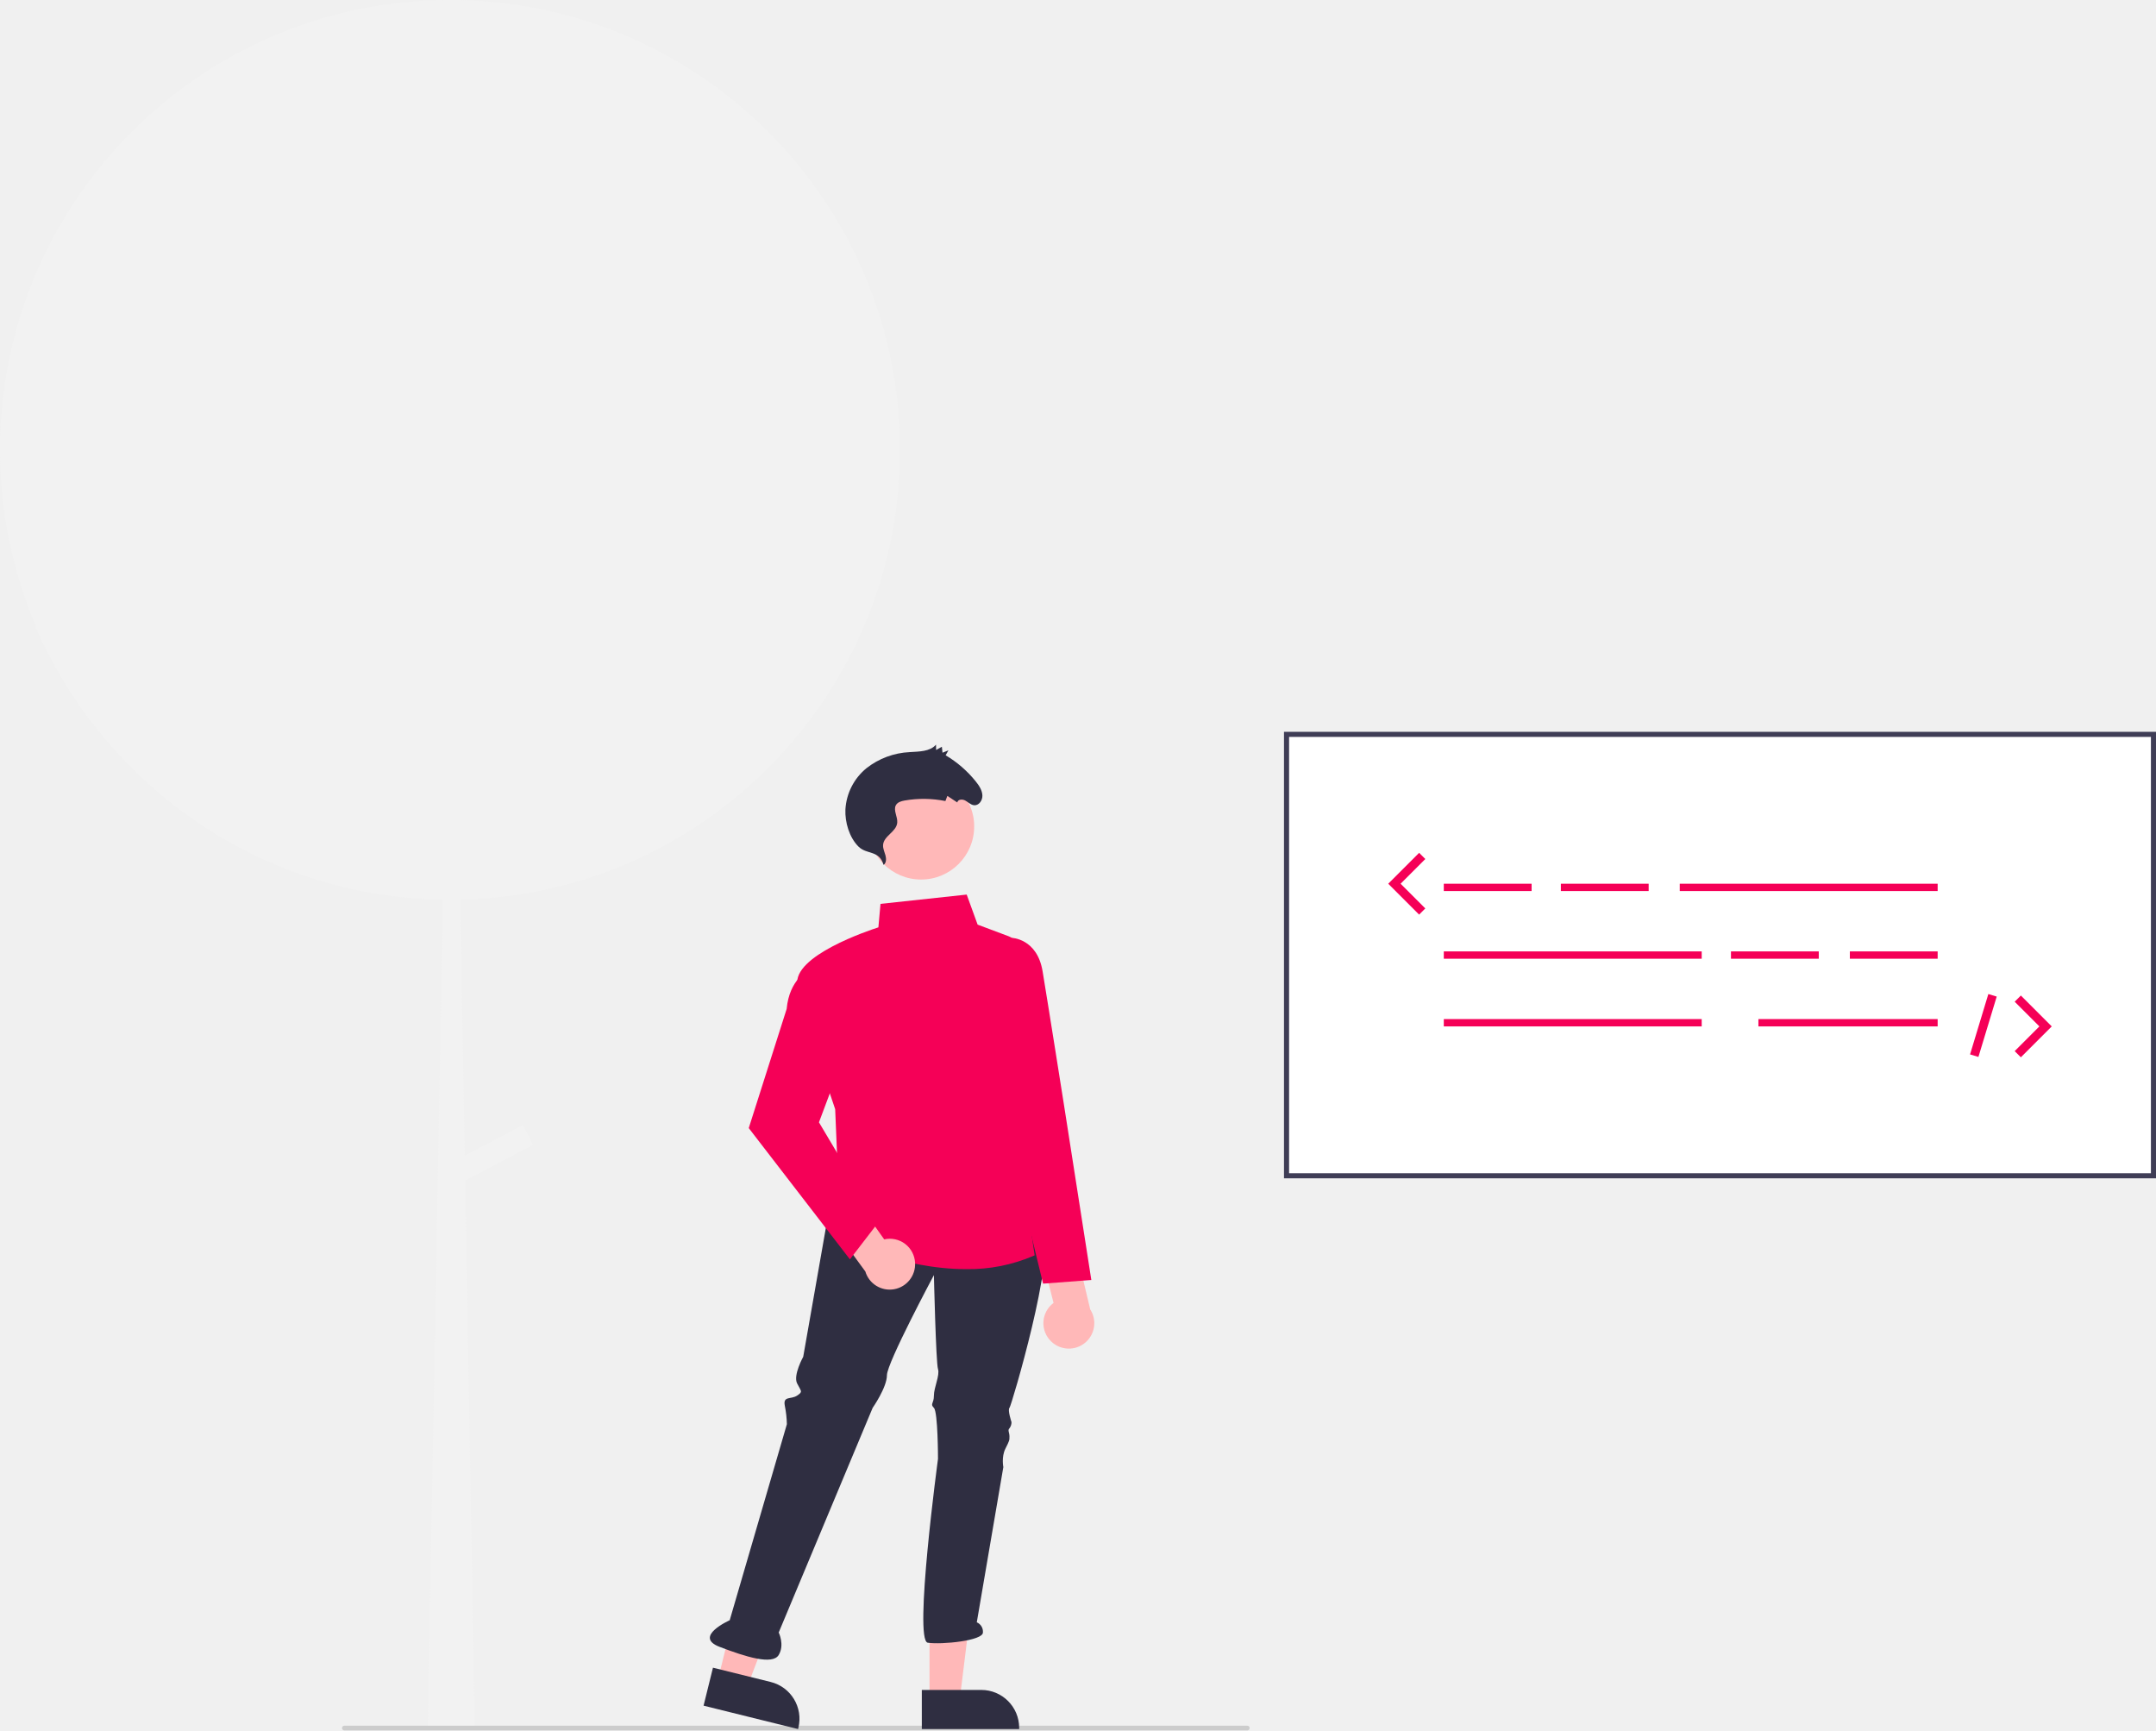
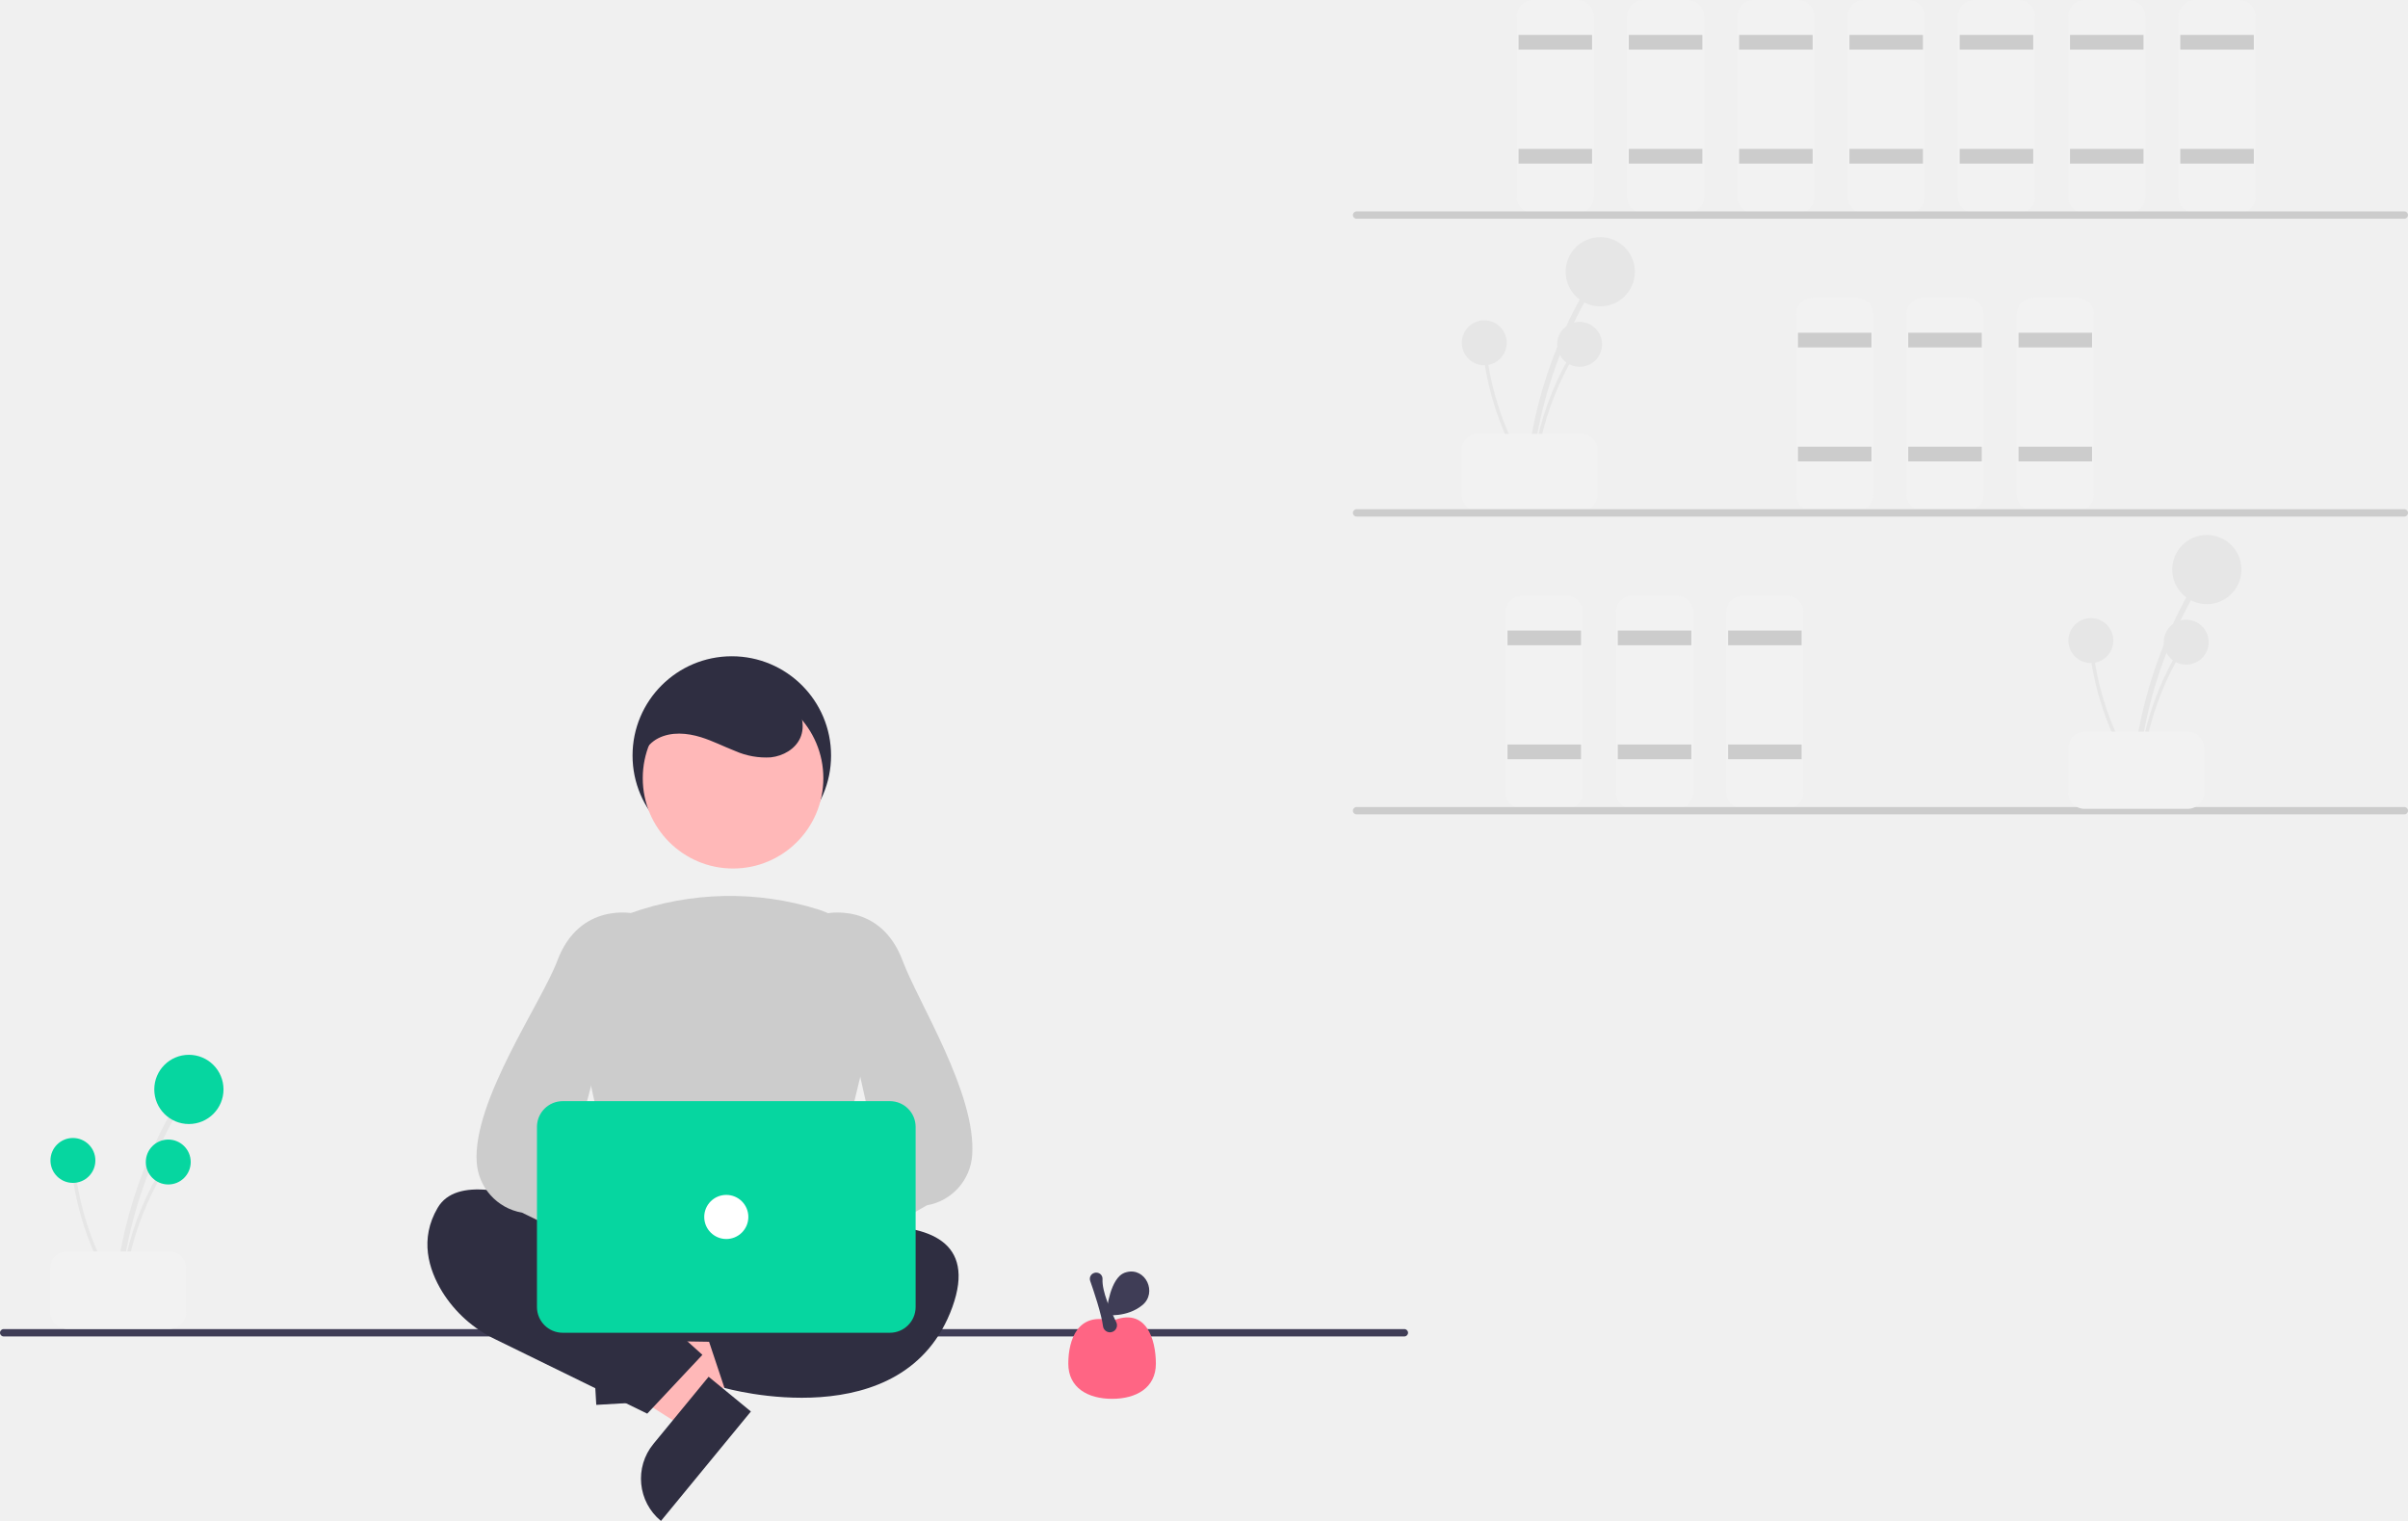
- <svg xmlns="http://www.w3.org/2000/svg" data-name="Layer 1" width="909.754" height="730.11" viewBox="0 0 909.754 730.11">
-   <path d="M524.877,274.721C524.821,169.855,439.765,84.889,334.899,84.945c-104.866.056-189.832,85.112-189.776,189.978A189.876,189.876,0,0,0,160.414,349.473c-.186-.206-.377-.407-.562-.615a190.043,190.043,0,0,0,34.582,53.513c.043.048.087.094.131.141,1.166,1.271,2.34,2.536,3.54,3.775a189.3,189.3,0,0,0,133.922,58.272l-6.416,348.493h19.822L341.421,583.044l28.674-15.096-4.374-8.308-24.483,12.89-1.884-107.986A189.874,189.874,0,0,0,524.877,274.721Z" transform="translate(-145.1232 -84.94497)" fill="#f2f2f2" />
-   <path d="M689.062,579.964h363.675V395.855H689.062Z" transform="translate(-145.1232 -84.94497)" fill="#fff" />
-   <path d="M1054.877,582.104H686.922V393.715h367.955Zm-365.815-2.14h363.675V395.855H689.062Z" transform="translate(-145.1232 -84.94497)" fill="#3f3d56" />
-   <rect x="609.233" y="372.864" width="37.047" height="3.087" fill="#f50057" />
-   <rect x="658.629" y="372.864" width="37.047" height="3.087" fill="#f50057" />
-   <rect x="730.407" y="401.421" width="37.047" height="3.087" fill="#f50057" />
-   <rect x="780.574" y="401.421" width="37.047" height="3.087" fill="#f50057" />
-   <rect x="708.796" y="372.864" width="108.825" height="3.087" fill="#f50057" />
-   <rect x="609.233" y="401.421" width="108.825" height="3.087" fill="#f50057" />
-   <rect x="609.233" y="429.978" width="108.825" height="3.087" fill="#f50057" />
-   <rect x="741.984" y="429.978" width="75.637" height="3.087" fill="#f50057" />
-   <polygon points="598.821 385.897 585.787 372.864 598.821 359.83 601.428 362.438 591.002 372.864 601.428 383.289 598.821 385.897" fill="#f50057" />
-   <polygon points="852.732 446.098 850.124 443.491 860.55 433.064 850.124 422.638 852.732 420.031 865.765 433.064 852.732 446.098" fill="#f50057" />
-   <rect x="968.733" y="515.78" width="26.613" height="3.688" transform="translate(56.71628 1222.378) rotate(-73.13998)" fill="#f50057" />
-   <path d="M671.44,815.055h-381a1,1,0,0,1,0-2h381a1,1,0,0,1,0,2Z" transform="translate(-145.1232 -84.94497)" fill="#ccc" />
-   <polygon points="392.222 717.182 404.962 717.181 411.022 668.043 392.22 668.044 392.222 717.182" fill="#ffb8b8" />
-   <path d="M534.096,797.968l25.089-.001h.001a15.989,15.989,0,0,1,15.988,15.988v.52l-41.077.002Z" transform="translate(-145.1232 -84.94497)" fill="#2f2e41" />
-   <polygon points="303.001 708.456 315.368 711.517 333.057 665.274 314.805 660.757 303.001 708.456" fill="#ffb8b8" />
-   <path d="M445.969,788.583l24.354,6.027.001 0a15.989,15.989,0,0,1,11.679,19.361l-.125.504-39.874-9.868Z" transform="translate(-145.1232 -84.94497)" fill="#2f2e41" />
-   <path d="M495.251,593.646l-11.202,63.766s-4.308,7.755-2.585,11.202,2.585,3.447,0,5.17-6.032,0-5.17,4.308a43.984,43.984,0,0,1,.862,7.755L453.028,768.571s-15.511,6.894-4.308,11.202,22.404,7.755,24.989,3.447,0-9.479,0-9.479l39.638-94.787s6.032-8.617,6.032-13.787,19.819-42.223,19.819-42.223.862,37.053,1.723,39.638-1.723,7.755-1.723,11.202-1.723,3.447,0,5.17,1.723,21.542,1.723,21.542-10.34,76.691-4.308,77.553,23.266-.862,23.266-4.308a4.3,4.3,0,0,0-2.585-4.308l11.202-65.489s-.862-4.308.862-7.755,1.723-3.447,1.723-5.17-.862-2.585,0-3.447a4.255,4.255,0,0,0,.862-2.585s-1.723-5.17-.862-6.032,19.819-65.489,13.787-73.244S495.251,593.646,495.251,593.646Z" transform="translate(-145.1232 -84.94497)" fill="#2f2e41" />
-   <circle cx="388.667" cy="348.694" r="22.404" fill="#ffb8b8" />
-   <path d="M517.961,449.863c1.152-.773,1.197-2.54.81-3.975s-1.088-2.845-1.028-4.304c.165-3.998,5.671-5.601,5.986-9.58.193-2.447-1.705-5.152-.61-7.27.692-1.338,2.301-1.784,3.766-2.041a46.796,46.796,0,0,1,17.165.231l.825-2.168,4.193,2.767c.229-1.346,2.092-1.481,3.309-.835s2.271,1.761,3.6,1.977c2.117.343,3.791-1.95,3.679-4.156s-1.458-4.205-2.867-5.948a47.165,47.165,0,0,0-12.633-10.936l1.164-2.097-2.492,1.001-.273-2.508-2.428,1.365-.035-2.259c-2.599,2.985-7.126,2.882-11.099,3.151a31.952,31.952,0,0,0-18.255,6.787A24.272,24.272,0,0,0,501.855,426.512c-.226,5.271,1.591,11.686,5.483,15.594C510.876,445.659,516.117,443.503,517.961,449.863Z" transform="translate(-145.1232 -84.94497)" fill="#2f2e41" />
-   <path d="M588.764,651.01a10.668,10.668,0,0,1,.919-16.332l-5.976-23.635,13.477-7.134,7.97,33.495A10.726,10.726,0,0,1,588.764,651.01Z" transform="translate(-145.1232 -84.94497)" fill="#ffb8b8" />
-   <path d="M552.744,620.423c-27.233.002-52.301-12.324-52.64-12.493l-.281-.141-2.285-54.846c-.663-1.938-13.712-40.182-15.923-52.338-2.239-12.315,30.215-23.124,34.156-24.388l.894-9.907,36.369-3.919,4.61,12.677,13.048,4.892a6.454,6.454,0,0,1,4,7.582L567.44,517.033l14.264,97.567-.366.165A69.242,69.242,0,0,1,552.744,620.423Z" transform="translate(-145.1232 -84.94497)" fill="#f50057" />
-   <path d="M585.258,626.545l-12.621-51.959-13.68-62.7,6.944-31.25h5.937c.109,0,10.897.161,13.22,14.097,2.25,13.498,9.034,56.457,9.102,56.889l11.466,73.384Z" transform="translate(-145.1232 -84.94497)" fill="#f50057" />
-   <path d="M531.252,617.764a10.668,10.668,0,0,0-13.025-9.897l-14.108-19.882-14.173,5.626,20.317,27.797a10.726,10.726,0,0,0,20.988-3.645Z" transform="translate(-145.1232 -84.94497)" fill="#ffb8b8" />
-   <path d="M503.757,616.291l-42.688-55.379,15.995-50.269c1.172-12.638,9.081-16.167,9.417-16.311l.513-.22,13.918,37.117L490.693,558.48,515.776,600.666Z" transform="translate(-145.1232 -84.94497)" fill="#f50057" />
+ <svg xmlns="http://www.w3.org/2000/svg" data-name="Layer 1" width="655" height="413.68" viewBox="0 0 655 413.68">
+   <path d="M689.063,372.583a122.041,122.041,0,0,1,10.101-38.517q2.28-5.092,5.018-9.961a.744.744,0,0,0-1.284-.75,123.729,123.729,0,0,0-13.768,37.982q-1.034,5.584-1.554,11.246c-.088.952,1.399.946,1.486,0Z" transform="translate(-272.5 -243.1602)" fill="#e6e6e6" />
+   <circle cx="435.282" cy="73.914" r="9.414" fill="#e6e6e6" />
+   <path d="M690.026,372.833a79.174,79.174,0,0,1,6.553-24.988q1.479-3.304,3.255-6.462a.483.483,0,0,0-.833-.487,80.268,80.268,0,0,0-8.932,24.641q-.671,3.622-1.008,7.296c-.057.618.908.614.964,0Z" transform="translate(-272.5 -243.1602)" fill="#e6e6e6" />
+   <circle cx="429.67" cy="93.662" r="6.108" fill="#e6e6e6" />
+   <path d="M688.809,372.257a79.174,79.174,0,0,1-10.202-23.733q-.866-3.515-1.408-7.097a.483.483,0,0,0-.956.128,80.268,80.268,0,0,0,8.113,24.922q1.699,3.269,3.693,6.373c.335.522,1.093-.074.76-.593Z" transform="translate(-272.5 -243.1602)" fill="#e6e6e6" />
+   <circle cx="403.735" cy="93.233" r="6.108" fill="#e6e6e6" />
+   <path d="M670.059,377.66v-12a4.505,4.505,0,0,1,4.5-4.5h28a4.505,4.505,0,0,1,4.5,4.5v12a4.505,4.505,0,0,1-4.5,4.5h-28A4.505,4.505,0,0,1,670.059,377.66Z" transform="translate(-272.5 -243.1602)" fill="#f2f2f2" style="isolation:isolate" />
+   <path d="M701.559,301.16h-12a4.505,4.505,0,0,1-4.5-4.5v-49a4.505,4.505,0,0,1,4.5-4.5h12a4.505,4.505,0,0,1,4.5,4.5v49A4.505,4.505,0,0,1,701.559,301.16Z" transform="translate(-272.5 -243.1602)" fill="#f2f2f2" style="isolation:isolate" />
+   <rect x="413.059" y="9.5" width="20" height="4" fill="#ccc" />
+   <rect x="413.059" y="40.5" width="20" height="4" fill="#ccc" />
+   <path d="M731.559,301.16h-12a4.505,4.505,0,0,1-4.5-4.5v-49a4.505,4.505,0,0,1,4.5-4.5h12a4.505,4.505,0,0,1,4.5,4.5v49A4.505,4.505,0,0,1,731.559,301.16Z" transform="translate(-272.5 -243.1602)" fill="#f2f2f2" style="isolation:isolate" />
+   <rect x="443.059" y="9.5" width="20" height="4" fill="#ccc" />
+   <rect x="443.059" y="40.5" width="20" height="4" fill="#ccc" />
+   <path d="M761.559,301.16h-12a4.505,4.505,0,0,1-4.5-4.5v-49a4.505,4.505,0,0,1,4.5-4.5h12a4.505,4.505,0,0,1,4.5,4.5v49A4.505,4.505,0,0,1,761.559,301.16Z" transform="translate(-272.5 -243.1602)" fill="#f2f2f2" style="isolation:isolate" />
+   <rect x="473.059" y="9.5" width="20" height="4" fill="#ccc" />
+   <rect x="473.059" y="40.5" width="20" height="4" fill="#ccc" />
+   <path d="M777.559,382.16h-12a4.505,4.505,0,0,1-4.5-4.5v-49a4.505,4.505,0,0,1,4.5-4.5h12a4.505,4.505,0,0,1,4.5,4.5v49A4.505,4.505,0,0,1,777.559,382.16Z" transform="translate(-272.5 -243.1602)" fill="#f2f2f2" style="isolation:isolate" />
+   <rect x="489.059" y="90.5" width="20" height="4" fill="#ccc" />
+   <rect x="489.059" y="121.5" width="20" height="4" fill="#ccc" />
+   <path d="M807.559,382.16h-12a4.505,4.505,0,0,1-4.5-4.5v-49a4.505,4.505,0,0,1,4.5-4.5h12a4.505,4.505,0,0,1,4.5,4.5v49A4.505,4.505,0,0,1,807.559,382.16Z" transform="translate(-272.5 -243.1602)" fill="#f2f2f2" style="isolation:isolate" />
+   <rect x="519.059" y="90.5" width="20" height="4" fill="#ccc" />
+   <rect x="519.059" y="121.5" width="20" height="4" fill="#ccc" />
+   <path d="M837.559,382.16h-12a4.505,4.505,0,0,1-4.5-4.5v-49a4.505,4.505,0,0,1,4.5-4.5h12a4.505,4.505,0,0,1,4.5,4.5v49A4.505,4.505,0,0,1,837.559,382.16Z" transform="translate(-272.5 -243.1602)" fill="#f2f2f2" style="isolation:isolate" />
+   <rect x="549.059" y="90.5" width="20" height="4" fill="#ccc" />
+   <rect x="549.059" y="121.5" width="20" height="4" fill="#ccc" />
+   <path d="M698.559,463.16h-12a4.505,4.505,0,0,1-4.5-4.5v-49a4.505,4.505,0,0,1,4.5-4.5h12a4.505,4.505,0,0,1,4.5,4.5v49A4.505,4.505,0,0,1,698.559,463.16Z" transform="translate(-272.5 -243.1602)" fill="#f2f2f2" style="isolation:isolate" />
+   <rect x="410.059" y="171.5" width="20" height="4" fill="#ccc" />
+   <rect x="410.059" y="202.5" width="20" height="4" fill="#ccc" />
+   <path d="M728.559,463.16h-12a4.505,4.505,0,0,1-4.5-4.5v-49a4.505,4.505,0,0,1,4.5-4.5h12a4.505,4.505,0,0,1,4.5,4.5v49A4.505,4.505,0,0,1,728.559,463.16Z" transform="translate(-272.5 -243.1602)" fill="#f2f2f2" style="isolation:isolate" />
+   <rect x="440.059" y="171.5" width="20" height="4" fill="#ccc" />
+   <rect x="440.059" y="202.5" width="20" height="4" fill="#ccc" />
+   <path d="M758.559,463.16h-12a4.505,4.505,0,0,1-4.5-4.5v-49a4.505,4.505,0,0,1,4.5-4.5h12a4.505,4.505,0,0,1,4.5,4.5v49A4.505,4.505,0,0,1,758.559,463.16Z" transform="translate(-272.5 -243.1602)" fill="#f2f2f2" style="isolation:isolate" />
+   <rect x="470.059" y="171.5" width="20" height="4" fill="#ccc" />
+   <rect x="470.059" y="202.5" width="20" height="4" fill="#ccc" />
+   <path d="M791.559,301.16h-12a4.505,4.505,0,0,1-4.5-4.5v-49a4.505,4.505,0,0,1,4.5-4.5h12a4.505,4.505,0,0,1,4.5,4.5v49A4.505,4.505,0,0,1,791.559,301.16Z" transform="translate(-272.5 -243.1602)" fill="#f2f2f2" style="isolation:isolate" />
+   <rect x="503.059" y="9.5" width="20" height="4" fill="#ccc" />
+   <rect x="503.059" y="40.5" width="20" height="4" fill="#ccc" />
+   <path d="M821.559,301.16h-12a4.505,4.505,0,0,1-4.5-4.5v-49a4.505,4.505,0,0,1,4.5-4.5h12a4.505,4.505,0,0,1,4.5,4.5v49A4.505,4.505,0,0,1,821.559,301.16Z" transform="translate(-272.5 -243.1602)" fill="#f2f2f2" style="isolation:isolate" />
+   <rect x="533.059" y="9.5" width="20" height="4" fill="#ccc" />
+   <rect x="533.059" y="40.5" width="20" height="4" fill="#ccc" />
+   <path d="M851.559,301.16h-12a4.505,4.505,0,0,1-4.5-4.5v-49a4.505,4.505,0,0,1,4.5-4.5h12a4.505,4.505,0,0,1,4.5,4.5v49A4.505,4.505,0,0,1,851.559,301.16Z" transform="translate(-272.5 -243.1602)" fill="#f2f2f2" style="isolation:isolate" />
+   <rect x="563.059" y="9.5" width="20" height="4" fill="#ccc" />
+   <rect x="563.059" y="40.5" width="20" height="4" fill="#ccc" />
+   <path d="M881.559,301.16h-12a4.505,4.505,0,0,1-4.5-4.5v-49a4.505,4.505,0,0,1,4.5-4.5h12a4.505,4.505,0,0,1,4.5,4.5v49A4.505,4.505,0,0,1,881.559,301.16Z" transform="translate(-272.5 -243.1602)" fill="#f2f2f2" style="isolation:isolate" />
+   <rect x="593.059" y="9.5" width="20" height="4" fill="#ccc" />
+   <rect x="593.059" y="40.5" width="20" height="4" fill="#ccc" />
+   <path d="M926.5,302.66h-285a1,1,0,0,1,0-2h285a1,1,0,0,1,0,2Z" transform="translate(-272.5 -243.1602)" fill="#ccc" />
+   <path d="M926.5,383.66h-285a1,1,0,0,1,0-2h285a1,1,0,0,1,0,2Z" transform="translate(-272.5 -243.1602)" fill="#ccc" />
+   <path d="M926.5,464.66h-285a1,1,0,0,1,0-2h285a1,1,0,0,1,0,2Z" transform="translate(-272.5 -243.1602)" fill="#ccc" />
+   <path d="M854.063,453.583a122.041,122.041,0,0,1,10.101-38.517q2.28-5.092,5.018-9.961a.744.744,0,0,0-1.284-.75,123.729,123.729,0,0,0-13.768,37.982q-1.034,5.584-1.554,11.246c-.088.952,1.399.946,1.486,0Z" transform="translate(-272.5 -243.1602)" fill="#e6e6e6" />
+   <circle cx="600.282" cy="154.914" r="9.414" fill="#e6e6e6" />
+   <path d="M855.026,453.833a79.174,79.174,0,0,1,6.553-24.988q1.479-3.304,3.255-6.462a.483.483,0,0,0-.833-.487,80.268,80.268,0,0,0-8.932,24.641q-.671,3.622-1.008,7.296c-.057.618.908.614.964,0Z" transform="translate(-272.5 -243.1602)" fill="#e6e6e6" />
+   <circle cx="594.67" cy="174.662" r="6.108" fill="#e6e6e6" />
+   <path d="M853.809,453.257a79.174,79.174,0,0,1-10.202-23.733q-.866-3.515-1.408-7.097a.483.483,0,0,0-.956.128,80.268,80.268,0,0,0,8.113,24.922q1.699,3.269,3.693,6.373c.335.522,1.093-.074.76-.593Z" transform="translate(-272.5 -243.1602)" fill="#e6e6e6" />
+   <circle cx="568.735" cy="174.233" r="6.108" fill="#e6e6e6" />
+   <path d="M835.059,458.66v-12a4.505,4.505,0,0,1,4.5-4.5h28a4.505,4.505,0,0,1,4.5,4.5v12a4.505,4.505,0,0,1-4.5,4.5h-28A4.505,4.505,0,0,1,835.059,458.66Z" transform="translate(-272.5 -243.1602)" fill="#f2f2f2" style="isolation:isolate" />
+   <path d="M654.5,606.66h-381a1,1,0,0,1,0-2h381a1,1,0,0,1,0,2Z" transform="translate(-272.5 -243.1602)" fill="#3f3d56" />
+   <circle cx="199.059" cy="205.5" r="27" fill="#2f2e41" />
+   <polygon points="173.405 378.826 172.69 366.588 219.556 358.003 220.612 376.067 173.405 378.826" fill="#ffb8b8" />
+   <path d="M436.622,598.163h23.644a0,0,0,0,1,0,0v14.887a0,0,0,0,1,0,0H421.735a0,0,0,0,1,0,0v0A14.887,14.887,0,0,1,436.622,598.163Z" transform="translate(747.3404 -113.1422) rotate(86.65462)" fill="#2f2e41" />
+   <polygon points="193.789 378.714 186.004 388.185 145.768 362.666 157.257 348.688 193.789 378.714" fill="#ffb8b8" />
+   <path d="M454.39,629.787h23.644a0,0,0,0,1,0,0v14.887a0,0,0,0,1,0,0H439.503a0,0,0,0,1,0,0v0A14.887,14.887,0,0,1,454.39,629.787Z" transform="translate(-597.3196 343.8614) rotate(-50.58212)" fill="#2f2e41" />
+   <path d="M443.887,577.83l-5.32,25.079a4,4,0,0,0,3.848,4.83l52.298.844a4,4,0,0,0,4.004-4.695l-4.575-25.922a4,4,0,0,0-3.939-3.305H447.8A4,4,0,0,0,443.887,577.83Z" transform="translate(-272.5 -243.1602)" fill="#2f2e41" />
+   <path d="M452.559,586.66s-51-32-61-15c-5,8.5-2.5,16.75,1.25,22.875a34.631,34.631,0,0,0,14.402,12.891l41.347,20.234,15-16-10-9Z" transform="translate(-272.5 -243.1602)" fill="#2f2e41" />
+   <path d="M478.559,581.66s66-19,53,17-62,22-62,22l-5-15,17-12Z" transform="translate(-272.5 -243.1602)" fill="#2f2e41" />
+   <circle cx="199.398" cy="211.665" r="24.561" fill="#ffb8b8" />
+   <path d="M473.185,585.629a131.994,131.994,0,0,1-30.257-3.986l-.292-.08-13.706-63.045a23.225,23.225,0,0,1,14.933-26.943,80.46,80.46,0,0,1,51.3-1.024h0a23.47,23.47,0,0,1,15.635,27.765l-15.308,63.195-.216.103C488.911,584.626,480.956,585.629,473.185,585.629Z" transform="translate(-272.5 -243.1602)" fill="#ccc" />
+   <path d="M454.774,590.527a10.056,10.056,0,0,1,14.475-5.312l26.987-23.425,2.442,18.408-26.001,19.422a10.11,10.11,0,0,1-17.902-9.094Z" transform="translate(-272.5 -243.1602)" fill="#ffb8b8" />
+   <path d="M480.512,595.636a4.534,4.534,0,0,1-1.296-.19,4.453,4.453,0,0,1-2.962-2.816l-3.257-9.229a4.472,4.472,0,0,1,1.302-4.902l36.769-22.074L496.573,491.763l.369-.089c.15-.037,15-3.417,21.086,12.811,4.261,11.365,20.031,36.077,18.919,52.776a14.885,14.885,0,0,1-12.322,13.728l-41.388,23.713A4.456,4.456,0,0,1,480.512,595.636Z" transform="translate(-272.5 -243.1602)" fill="#ccc" />
+   <path d="M484.636,588.333a10.056,10.056,0,0,0-14.475-5.312l-26.986-23.425-2.442,18.408,26.001,19.422a10.11,10.11,0,0,0,17.902-9.094Z" transform="translate(-272.5 -243.1602)" fill="#ffb8b8" />
+   <path d="M461.606,595.636a4.456,4.456,0,0,1-2.724-.935l-44.388-21.713a14.885,14.885,0,0,1-12.322-13.728c-1.113-16.699,17.657-43.411,21.919-54.776,6.085-16.228,20.936-12.849,21.086-12.811l.369.089L428.051,558.424l39.769,20.074a4.472,4.472,0,0,1,1.302,4.902l-3.257,9.229a4.453,4.453,0,0,1-2.962,2.816A4.535,4.535,0,0,1,461.606,595.636Z" transform="translate(-272.5 -243.1602)" fill="#ccc" />
+   <path d="M514.559,605.66h-89a7.008,7.008,0,0,1-7-7v-49a7.008,7.008,0,0,1,7-7h89a7.008,7.008,0,0,1,7,7v49A7.008,7.008,0,0,1,514.559,605.66Z" transform="translate(-272.5 -243.1602)" fill="#06d6a0" />
+   <circle cx="197.559" cy="331" r="6" fill="#fff" />
+   <path d="M447.091,453.826c-1.456-3.692.933-8.092,4.476-9.881s7.818-1.448,11.608-.27c3.185.991,6.17,2.526,9.277,3.738a20.762,20.762,0,0,0,9.753,1.737c3.314-.374,6.613-2.233,7.969-5.28,1.406-3.159.45-7.013-1.715-9.709a18.799,18.799,0,0,0-8.612-5.535c-7.308-2.574-15.748-2.65-22.532,1.093s-11.394,11.71-9.992,19.33" transform="translate(-272.5 -243.1602)" fill="#2f2e41" />
+   <path d="M305.162,594.979A122.042,122.042,0,0,1,315.263,556.461q2.28-5.092,5.018-9.961a.744.744,0,0,0-1.284-.75,123.728,123.728,0,0,0-13.768,37.982q-1.034,5.584-1.554,11.246c-.088.952,1.399.946,1.486,0Z" transform="translate(-272.5 -243.1602)" fill="#e6e6e6" />
+   <circle cx="51.381" cy="296.31" r="9.414" fill="#06d6a0" />
+   <path d="M306.125,595.229a79.174,79.174,0,0,1,6.553-24.988q1.479-3.304,3.255-6.462a.483.483,0,0,0-.833-.487,80.269,80.269,0,0,0-8.932,24.641q-.671,3.622-1.008,7.296c-.057.618.908.614.964,0Z" transform="translate(-272.5 -243.1602)" fill="#e6e6e6" />
+   <circle cx="45.769" cy="316.058" r="6.108" fill="#06d6a0" />
+   <path d="M304.908,594.652a79.174,79.174,0,0,1-10.202-23.733q-.866-3.515-1.408-7.097a.483.483,0,0,0-.956.128,80.268,80.268,0,0,0,8.113,24.922q1.699,3.269,3.693,6.373c.335.522,1.093-.074.76-.593Z" transform="translate(-272.5 -243.1602)" fill="#e6e6e6" />
+   <circle cx="19.835" cy="315.629" r="6.108" fill="#06d6a0" />
+   <path d="M286.159,600.056v-12a4.505,4.505,0,0,1,4.5-4.5h28a4.505,4.505,0,0,1,4.5,4.5v12a4.505,4.505,0,0,1-4.5,4.5h-28A4.505,4.505,0,0,1,286.159,600.056Z" transform="translate(-272.5 -243.1602)" fill="#f2f2f2" style="isolation:isolate" />
+   <path d="M586.909,614.061c0,6.577-5.332,9.567-11.909,9.567s-11.909-2.99-11.909-9.567S565.738,599.81,575,602.456C584.262,598.487,586.909,607.484,586.909,614.061Z" transform="translate(-272.5 -243.1602)" fill="#ff6584" />
+   <path d="M574.42,605.537a1.904,1.904,0,0,1-1.891-1.659c-.394-3.281-2.568-9.708-3.484-12.318l-0-.001a1.703,1.703,0,0,1,.22-1.566,1.787,1.787,0,0,1,2.663-.192,1.705,1.705,0,0,1,.468,1.276c-.179,3.351,2.263,8.765,3.735,11.694a1.908,1.908,0,0,1-1.51,2.756A1.763,1.763,0,0,1,574.42,605.537Z" transform="translate(-272.5 -243.1602)" fill="#3f3d56" />
+   <path d="M583.232,598.146c4.134-3.383.891-10.308-4.283-8.978a4.178,4.178,0,0,0-1.864.994c-3.174,2.998-3.666,10.669-3.666,10.669S579.024,601.59,583.232,598.146Z" transform="translate(-272.5 -243.1602)" fill="#3f3d56" />
</svg>
